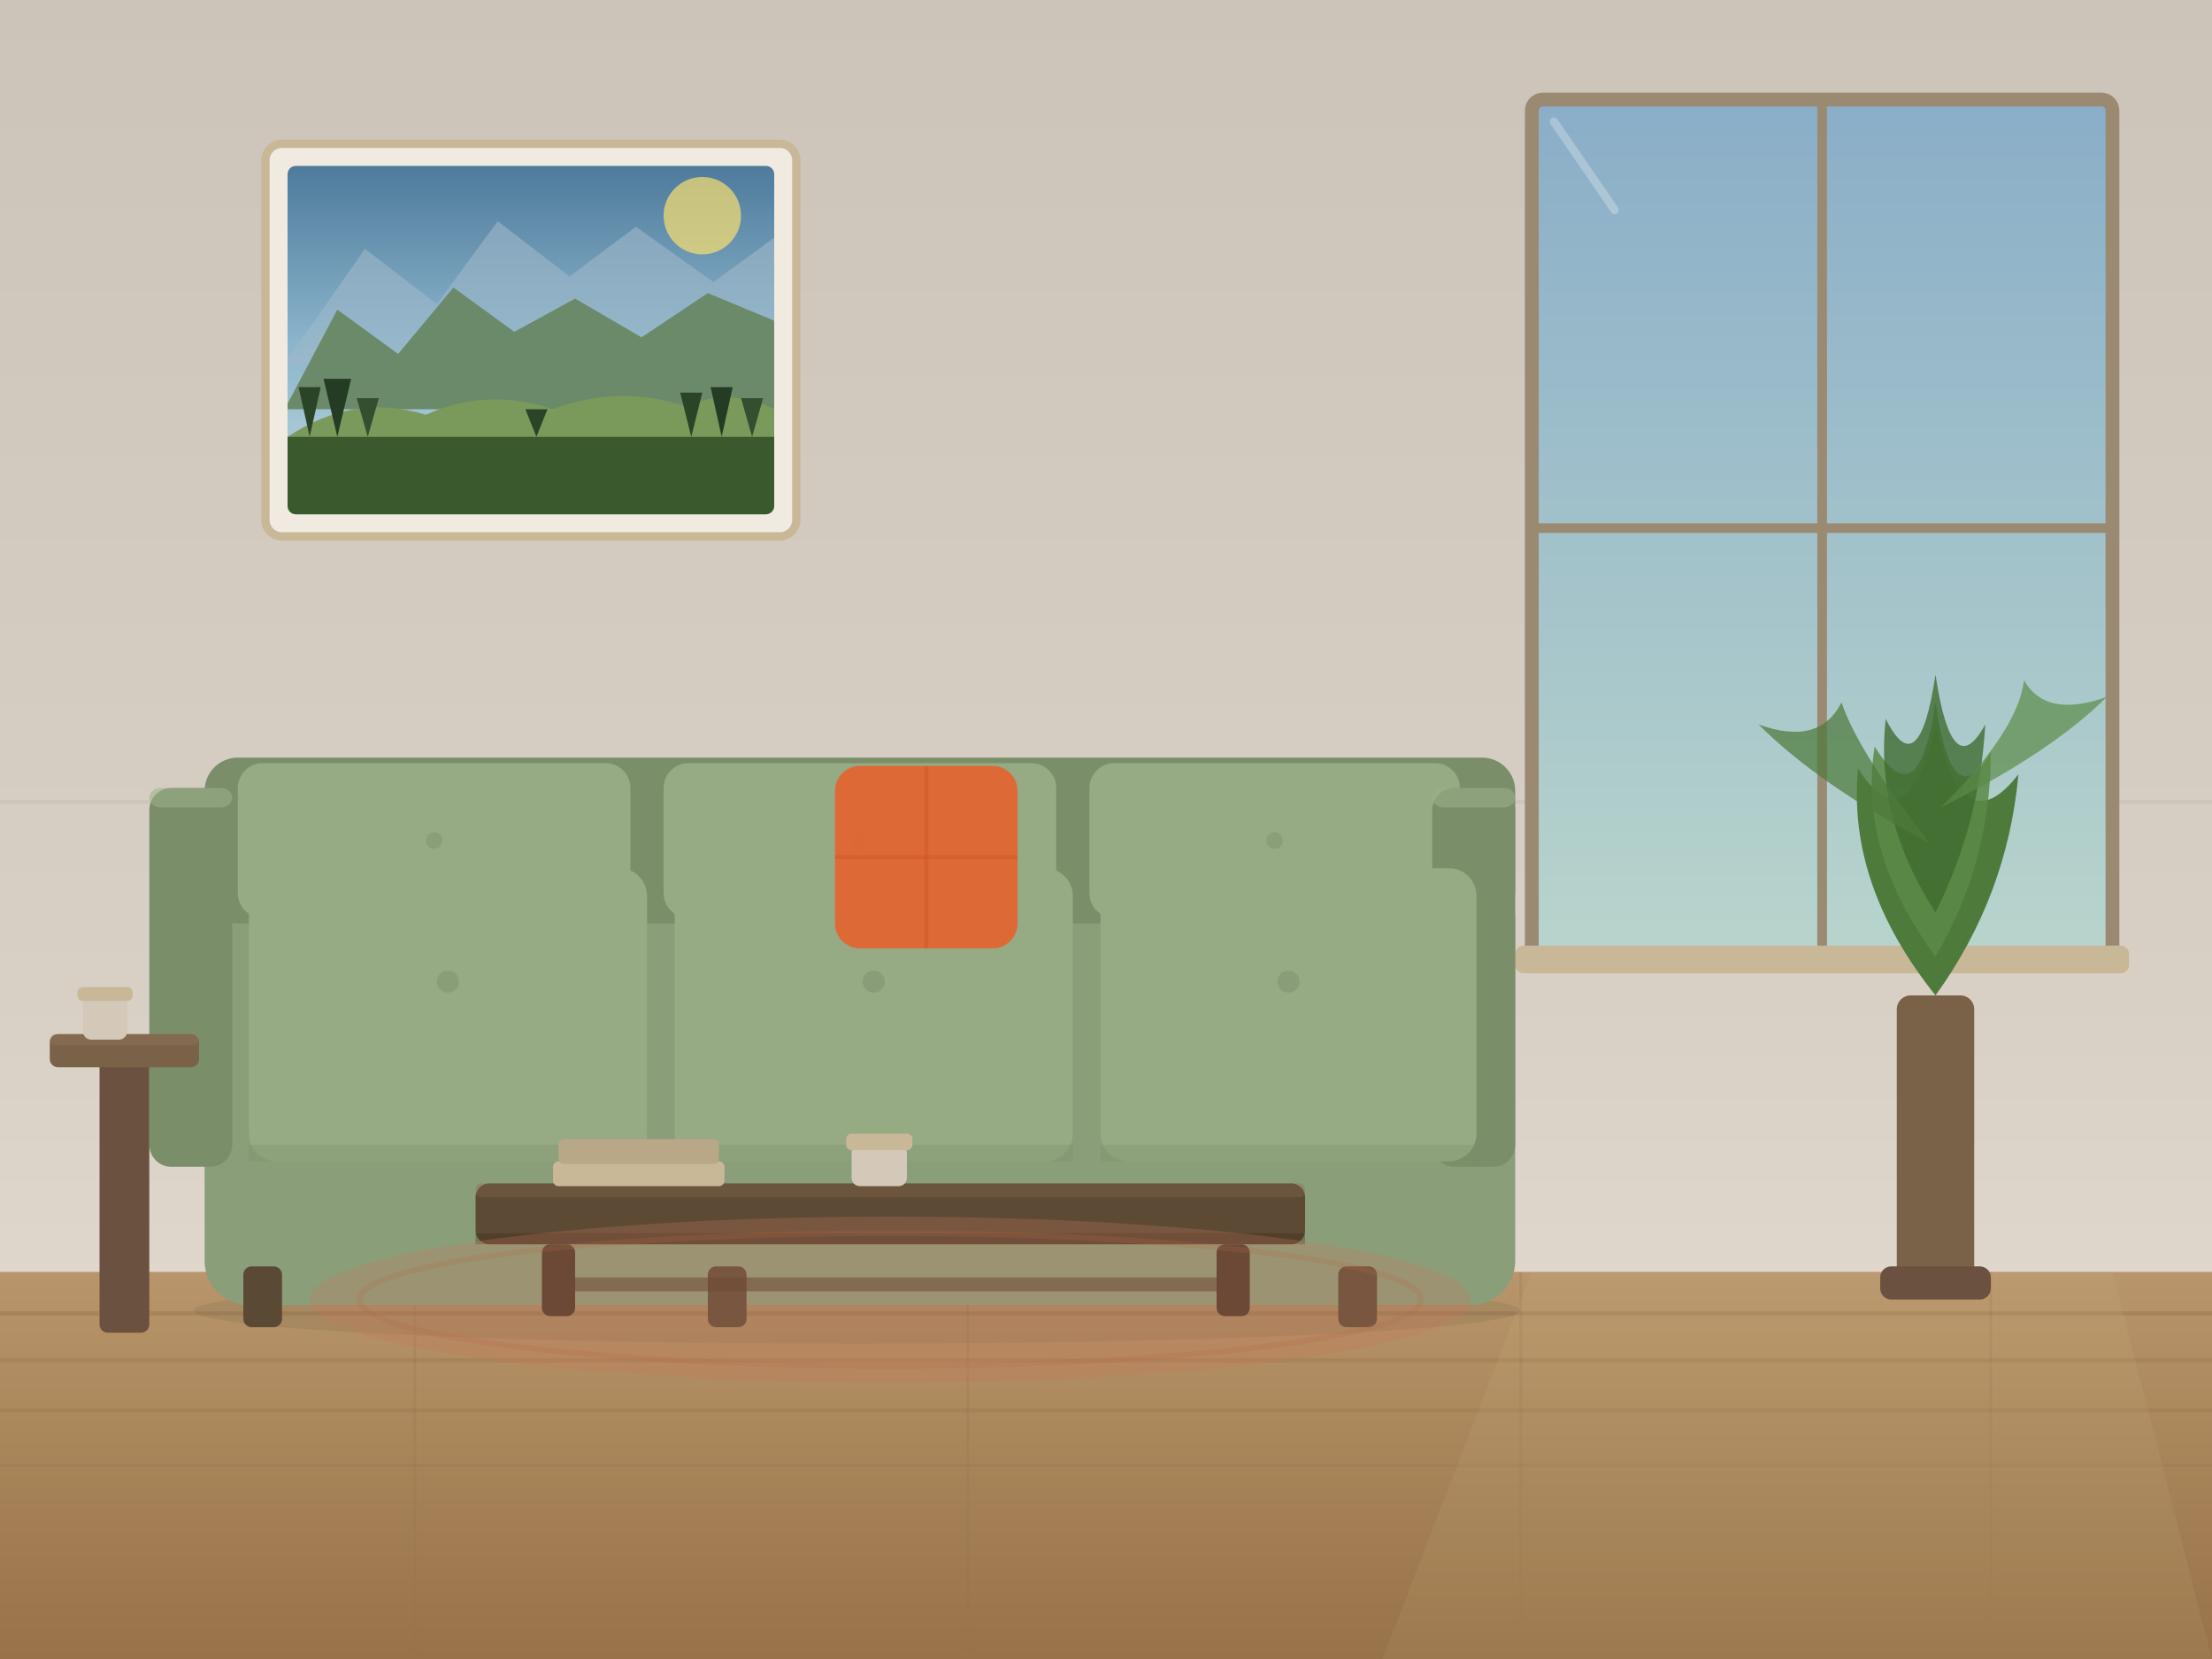
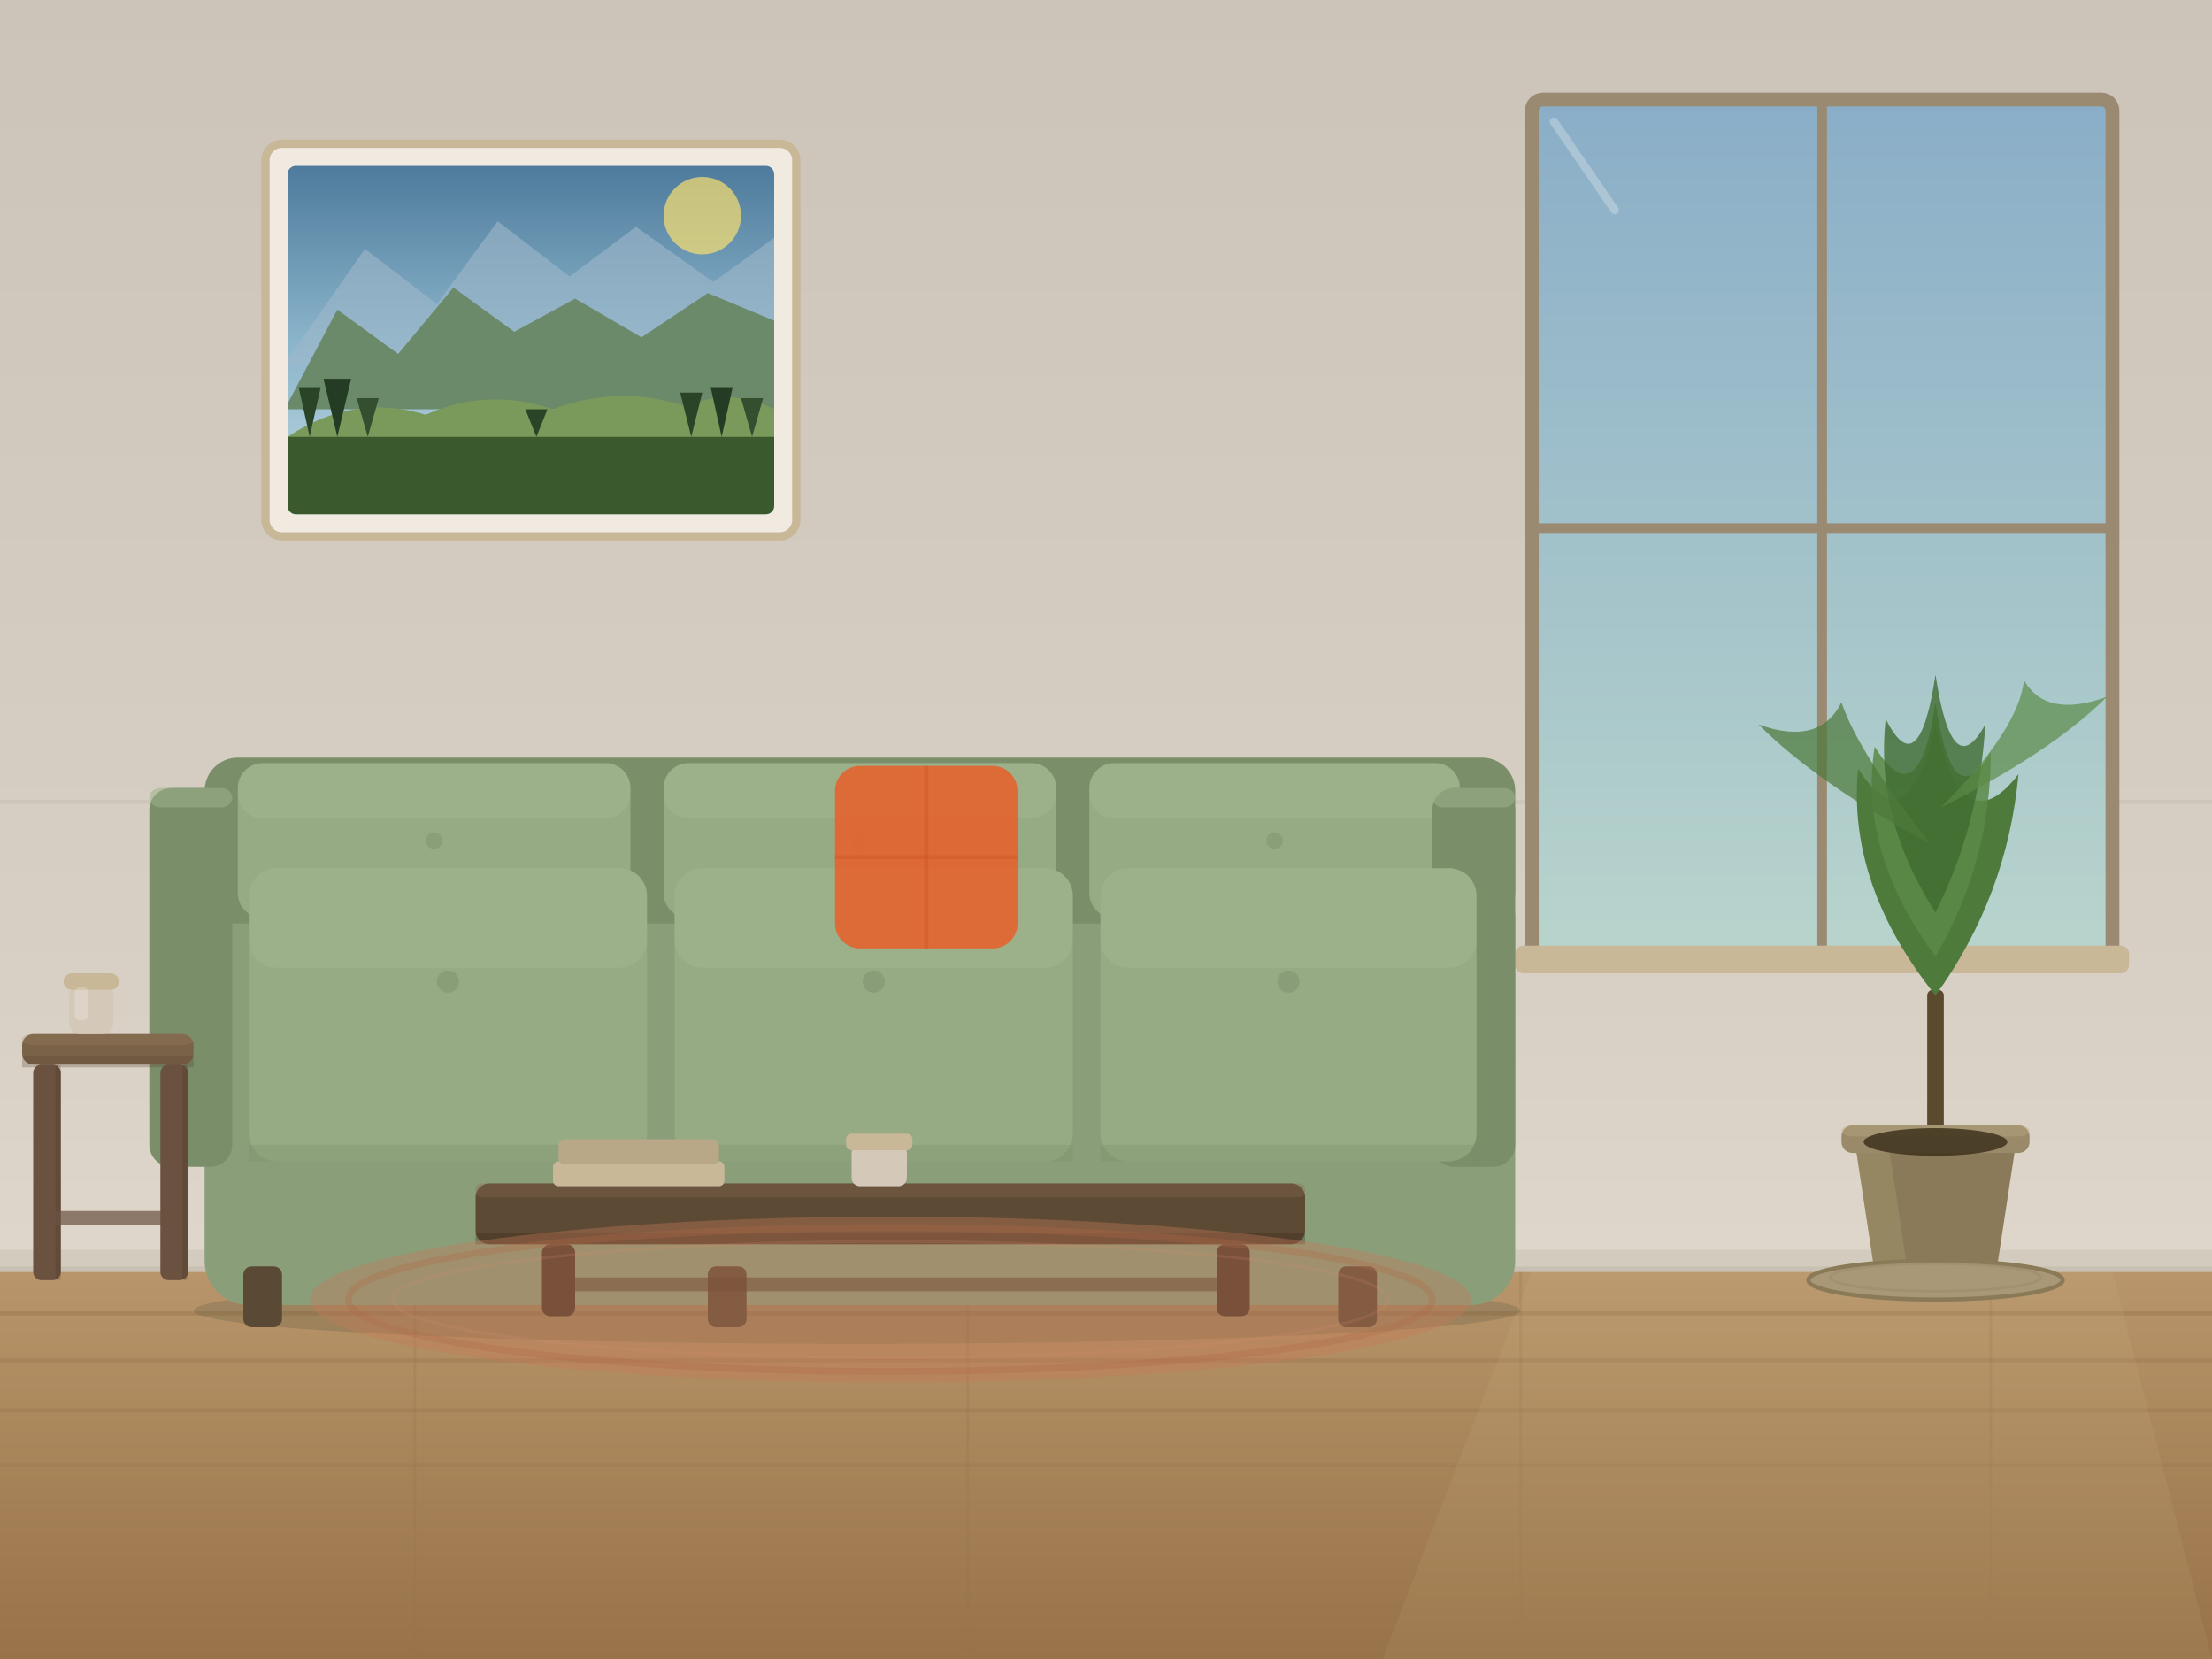
<svg xmlns="http://www.w3.org/2000/svg" viewBox="0 0 800 600" width="800" height="600">
  <defs>
    <linearGradient id="wall-l" x1="0" y1="0" x2="0" y2="1">
      <stop offset="0%" stop-color="#CCC4B8" />
      <stop offset="60%" stop-color="#D8D0C4" />
      <stop offset="100%" stop-color="#E8E0D4" />
    </linearGradient>
    <linearGradient id="floor-l" x1="0" y1="0" x2="0" y2="1">
      <stop offset="0%" stop-color="#B8956A" />
      <stop offset="100%" stop-color="#987248" />
    </linearGradient>
    <linearGradient id="win-l" x1="0" y1="0" x2="0" y2="1">
      <stop offset="0%" stop-color="#8AAEC8" />
      <stop offset="100%" stop-color="#B8D4CC" />
    </linearGradient>
    <linearGradient id="sky-art" x1="0" y1="0" x2="0" y2="1">
      <stop offset="0%" stop-color="#4E7A9C" />
      <stop offset="50%" stop-color="#8AB4CA" />
      <stop offset="100%" stop-color="#C0D8E0" />
    </linearGradient>
    <clipPath id="art-clip">
      <rect x="104" y="60" width="176" height="126" rx="3" />
    </clipPath>
  </defs>
  <rect width="800" height="600" fill="url(#wall-l)" />
  <line x1="0" y1="290" x2="800" y2="290" stroke="#C0B8AC" stroke-width="1.5" opacity="0.35" />
+   <rect x="0" y="452" width="800" height="8" fill="#C8C0B0" opacity="0.5" />
+   <rect x="0" y="458" width="800" height="2" fill="#B0A898" opacity="0.3" />
  <rect x="0" y="460" width="800" height="140" fill="url(#floor-l)" />
  <line x1="0" y1="475" x2="800" y2="475" stroke="#987248" stroke-width="1.5" opacity="0.42" />
  <line x1="0" y1="492" x2="800" y2="492" stroke="#987248" stroke-width="1.5" opacity="0.36" />
  <line x1="0" y1="510" x2="800" y2="510" stroke="#987248" stroke-width="1.5" opacity="0.3" />
  <line x1="0" y1="530" x2="800" y2="530" stroke="#987248" stroke-width="1.2" opacity="0.25" />
  <line x1="150" y1="460" x2="150" y2="600" stroke="#987248" stroke-width="1" opacity="0.26" />
  <line x1="350" y1="460" x2="350" y2="600" stroke="#987248" stroke-width="1" opacity="0.26" />
  <line x1="550" y1="460" x2="550" y2="600" stroke="#987248" stroke-width="1" opacity="0.26" />
  <line x1="720" y1="460" x2="720" y2="600" stroke="#987248" stroke-width="1" opacity="0.26" />
  <rect x="554" y="36" width="210" height="310" rx="4" fill="url(#win-l)" />
  <rect x="554" y="36" width="210" height="310" fill="none" stroke="#9A8A72" stroke-width="5" rx="4" />
  <line x1="659" y1="36" x2="659" y2="346" stroke="#9A8A72" stroke-width="3.5" />
  <line x1="554" y1="191" x2="764" y2="191" stroke="#9A8A72" stroke-width="3.5" />
  <line x1="562" y1="44" x2="584" y2="76" stroke="white" stroke-width="3" opacity="0.26" stroke-linecap="round" />
  <rect x="548" y="342" width="222" height="10" rx="3" fill="#C8B898" />
  <path d="M554 460 L764 460 L800 600 L500 600 Z" fill="#F0E8C0" opacity="0.06" />
-   <ellipse cx="310" cy="474" rx="240" ry="12" fill="#1E3A2F" opacity="0.09" />
+   <ellipse cx="310" cy="474" rx="240" ry="12" fill="#1E3A2F" opacity="0.16" />
  <rect x="74" y="316" width="474" height="156" rx="16" fill="#8B9E7A" />
  <rect x="74" y="274" width="474" height="60" rx="12" fill="#7A8E6A" />
  <rect x="86" y="276" width="142" height="56" rx="9" fill="#96AA84" />
  <rect x="240" y="276" width="142" height="56" rx="9" fill="#96AA84" />
  <rect x="394" y="276" width="134" height="56" rx="9" fill="#96AA84" />
+   <rect x="86" y="276" width="142" height="20" rx="9" fill="#AABE96" opacity="0.3" />
+   <rect x="240" y="276" width="142" height="20" rx="9" fill="#AABE96" opacity="0.3" />
+   <rect x="394" y="276" width="134" height="20" rx="9" fill="#AABE96" opacity="0.3" />
  <circle cx="157" cy="304" r="3" fill="#7A8E6A" opacity="0.42" />
  <circle cx="311" cy="304" r="3" fill="#7A8E6A" opacity="0.42" />
  <circle cx="461" cy="304" r="3" fill="#7A8E6A" opacity="0.42" />
  <rect x="54" y="285" width="30" height="137" rx="8" fill="#7A8E6A" />
  <rect x="54" y="285" width="30" height="7" rx="4" fill="#9AB08A" opacity="0.55" />
  <rect x="518" y="285" width="30" height="137" rx="8" fill="#7A8E6A" />
  <rect x="518" y="285" width="30" height="7" rx="4" fill="#9AB08A" opacity="0.55" />
  <rect x="90" y="314" width="144" height="106" rx="10" fill="#96AA84" />
  <rect x="244" y="314" width="144" height="106" rx="10" fill="#96AA84" />
  <rect x="398" y="314" width="136" height="106" rx="10" fill="#96AA84" />
+   <rect x="90" y="314" width="144" height="36" rx="10" fill="#AABE96" opacity="0.3" />
+   <rect x="244" y="314" width="144" height="36" rx="10" fill="#AABE96" opacity="0.3" />
+   <rect x="398" y="314" width="136" height="36" rx="10" fill="#AABE96" opacity="0.3" />
  <rect x="90" y="414" width="144" height="6" rx="0" fill="#7A8E6A" opacity="0.35" />
  <rect x="244" y="414" width="144" height="6" rx="0" fill="#7A8E6A" opacity="0.35" />
  <rect x="398" y="414" width="136" height="6" rx="0" fill="#7A8E6A" opacity="0.35" />
  <circle cx="162" cy="355" r="4" fill="#7A8E6A" opacity="0.48" />
  <circle cx="316" cy="355" r="4" fill="#7A8E6A" opacity="0.48" />
  <circle cx="466" cy="355" r="4" fill="#7A8E6A" opacity="0.48" />
  <rect x="88" y="458" width="14" height="22" rx="3" fill="#5A4A35" />
  <rect x="256" y="458" width="14" height="22" rx="3" fill="#5A4A35" />
  <rect x="484" y="458" width="14" height="22" rx="3" fill="#5A4A35" />
  <rect x="302" y="277" width="66" height="66" rx="9" fill="#E8602A" opacity="0.86" />
  <line x1="302" y1="310" x2="368" y2="310" stroke="#C84A1A" stroke-width="1.5" opacity="0.28" />
  <line x1="335" y1="277" x2="335" y2="343" stroke="#C84A1A" stroke-width="1.5" opacity="0.28" />
  <rect x="172" y="428" width="300" height="22" rx="5" fill="#5C4A35" />
  <rect x="172" y="428" width="300" height="5" rx="2" fill="#8A6A50" opacity="0.35" />
  <rect x="172" y="446" width="300" height="4" rx="0" fill="#3A2818" opacity="0.32" />
  <rect x="196" y="450" width="12" height="26" rx="3" fill="#4A3828" />
  <rect x="440" y="450" width="12" height="26" rx="3" fill="#4A3828" />
  <rect x="202" y="462" width="244" height="5" rx="2" fill="#4A3828" opacity="0.55" />
  <rect x="200" y="420" width="62" height="9" rx="2" fill="#C8B898" />
  <rect x="202" y="412" width="58" height="9" rx="2" fill="#B8A888" />
  <rect x="308" y="414" width="20" height="15" rx="3" fill="#D4C8B8" />
  <rect x="306" y="410" width="24" height="6" rx="2" fill="#C8B898" />
-   <ellipse cx="322" cy="470" rx="210" ry="30" fill="#C47858" opacity="0.28" />
-   <ellipse cx="322" cy="470" rx="192" ry="24" fill="none" stroke="#B06848" stroke-width="2" opacity="0.22" />
-   <rect x="686" y="360" width="28" height="104" rx="5" fill="#7A6248" />
-   <rect x="680" y="458" width="40" height="12" rx="4" fill="#6B5240" />
+   <ellipse cx="322" cy="470" rx="210" ry="30" fill="#C47858" opacity="0.38" />
+   <ellipse cx="322" cy="470" rx="196" ry="26" fill="none" stroke="#B06848" stroke-width="2.5" opacity="0.3" />
+   <ellipse cx="322" cy="470" rx="180" ry="21" fill="none" stroke="#D48870" stroke-width="1" opacity="0.18" />
+   <rect x="697" y="358" width="6" height="56" rx="2" fill="#5A4A2E" />
+   <path d="M678 460 L671 414 L729 414 L722 460 Z" fill="#8B7A5A" />
+   <path d="M678 460 L671 414 L683 414 L690 460 Z" fill="#A89A72" opacity="0.38" />
+   <rect x="666" y="407" width="68" height="10" rx="4" fill="#9A8A6A" />
+   <rect x="666" y="407" width="68" height="4" rx="4" fill="#BAA882" opacity="0.38" />
+   <ellipse cx="700" cy="413" rx="26" ry="5" fill="#3A2E18" opacity="0.82" />
+   <ellipse cx="700" cy="463" rx="46" ry="7" fill="#A89878" />
+   <ellipse cx="700" cy="463" rx="46" ry="7" fill="none" stroke="#8A7A58" stroke-width="1.5" />
+   <ellipse cx="700" cy="462" rx="38" ry="5" fill="none" stroke="#9A8A68" stroke-width="1" opacity="0.45" />
  <path d="M700 360 Q668 320 672 278 Q690 306 700 262 Q710 306 730 280 Q726 324 700 360Z" fill="#4E7A3C" />
  <path d="M700 346 Q672 308 678 270 Q694 296 700 254 Q706 296 720 272 Q720 312 700 346Z" fill="#5A8A46" opacity="0.85" />
  <path d="M700 330 Q678 296 682 260 Q694 284 700 244 Q706 284 718 262 Q716 298 700 330Z" fill="#3E6A2E" opacity="0.78" />
  <path d="M698 305 Q658 284 636 262 Q658 270 666 254 Q672 272 698 305Z" fill="#4E7A3C" opacity="0.72" />
  <path d="M702 292 Q742 272 762 252 Q740 260 732 246 Q730 264 702 292Z" fill="#5A8A46" opacity="0.68" />
  <rect x="96" y="52" width="192" height="142" rx="6" fill="#F0EAE0" />
  <rect x="96" y="52" width="192" height="142" fill="none" stroke="#C8B898" stroke-width="3" rx="6" />
  <g clip-path="url(#art-clip)">
    <rect x="104" y="60" width="176" height="126" fill="url(#sky-art)" />
    <circle cx="254" cy="78" r="14" fill="#F8E070" opacity="0.7" />
    <polygon points="104,130 132,90 158,110 180,80 206,100 230,82 258,102 280,86 280,132 104,132" fill="#9EB8CA" opacity="0.6" />
    <polygon points="104,146 122,112 144,128 164,104 186,120 208,108 232,122 256,106 280,116 280,148 104,148" fill="#6A8A6A" />
    <path d="M104 158 Q128 142 154 150 Q176 140 200 148 Q224 139 248 147 Q264 140 280 148 L280 162 L104 162 Z" fill="#7A9A5C" />
    <rect x="104" y="158" width="176" height="28" fill="#3A5A2E" />
    <polygon points="112,158 108,140 116,140" fill="#2A4428" />
    <polygon points="122,158 117,137 127,137" fill="#243C24" />
    <polygon points="133,158 129,144 137,144" fill="#344E30" />
    <polygon points="250,158 246,142 254,142" fill="#2A4428" />
    <polygon points="261,158 257,140 265,140" fill="#243C24" />
    <polygon points="272,158 268,144 276,144" fill="#344E30" />
    <polygon points="194,158 190,148 198,148" fill="#2A4428" />
  </g>
-   <rect x="36" y="380" width="18" height="102" rx="3" fill="#6B5240" />
-   <rect x="18" y="374" width="54" height="12" rx="3" fill="#7A6248" />
-   <rect x="18" y="374" width="54" height="4" rx="2" fill="#9A8060" opacity="0.3" />
-   <rect x="30" y="360" width="16" height="16" rx="3" fill="#D4C8B8" />
-   <rect x="28" y="357" width="20" height="5" rx="2" fill="#C8B898" />
+   <rect x="8" y="374" width="62" height="11" rx="4" fill="#7A6248" />
+   <rect x="8" y="374" width="62" height="4" rx="4" fill="#9A8060" opacity="0.3" />
+   <rect x="8" y="382" width="62" height="4" rx="0" fill="#5A4230" opacity="0.28" />
+   <rect x="12" y="385" width="10" height="78" rx="3" fill="#6B5240" />
+   <rect x="58" y="385" width="10" height="78" rx="3" fill="#6B5240" />
+   <rect x="20" y="385" width="2" height="78" rx="1" fill="#3A2818" opacity="0.18" />
+   <rect x="66" y="385" width="2" height="78" rx="1" fill="#3A2818" opacity="0.18" />
+   <rect x="14" y="438" width="50" height="5" rx="2" fill="#6B5240" opacity="0.7" />
+   <rect x="25" y="356" width="16" height="18" rx="4" fill="#D4C8B8" />
+   <rect x="23" y="352" width="20" height="6" rx="3" fill="#C8B898" />
+   <rect x="27" y="357" width="5" height="12" rx="2" fill="white" opacity="0.2" />
</svg>
